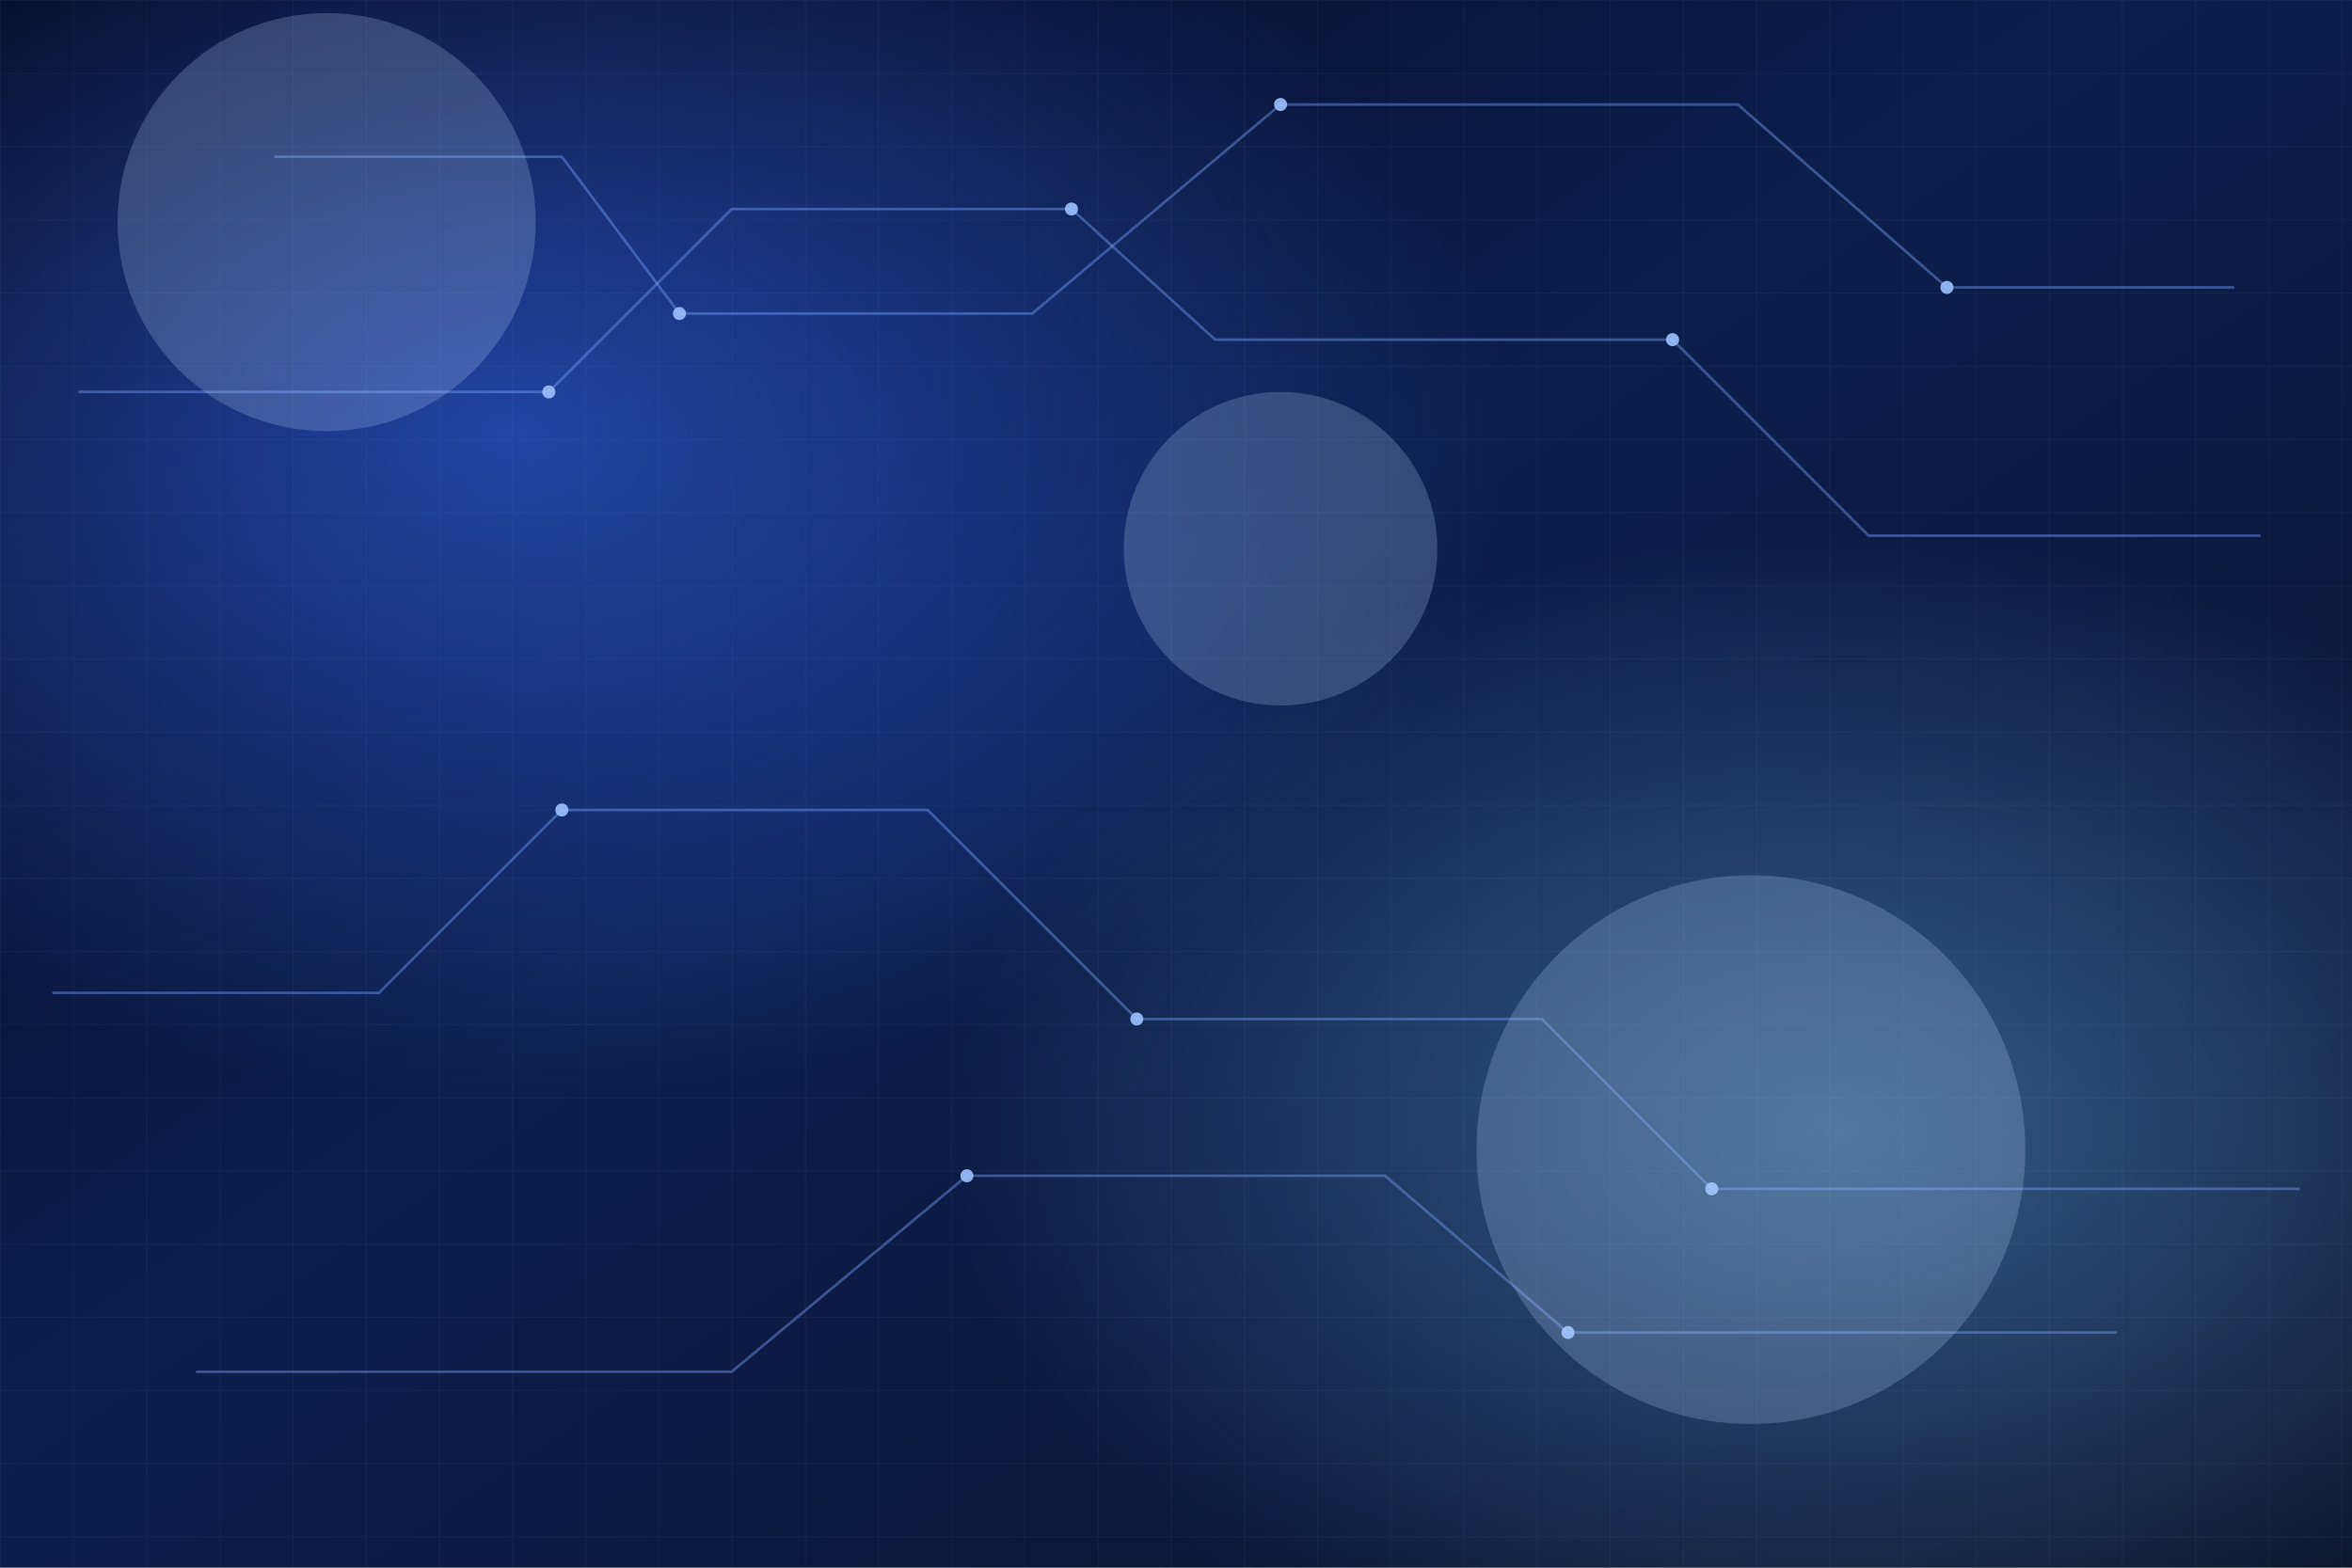
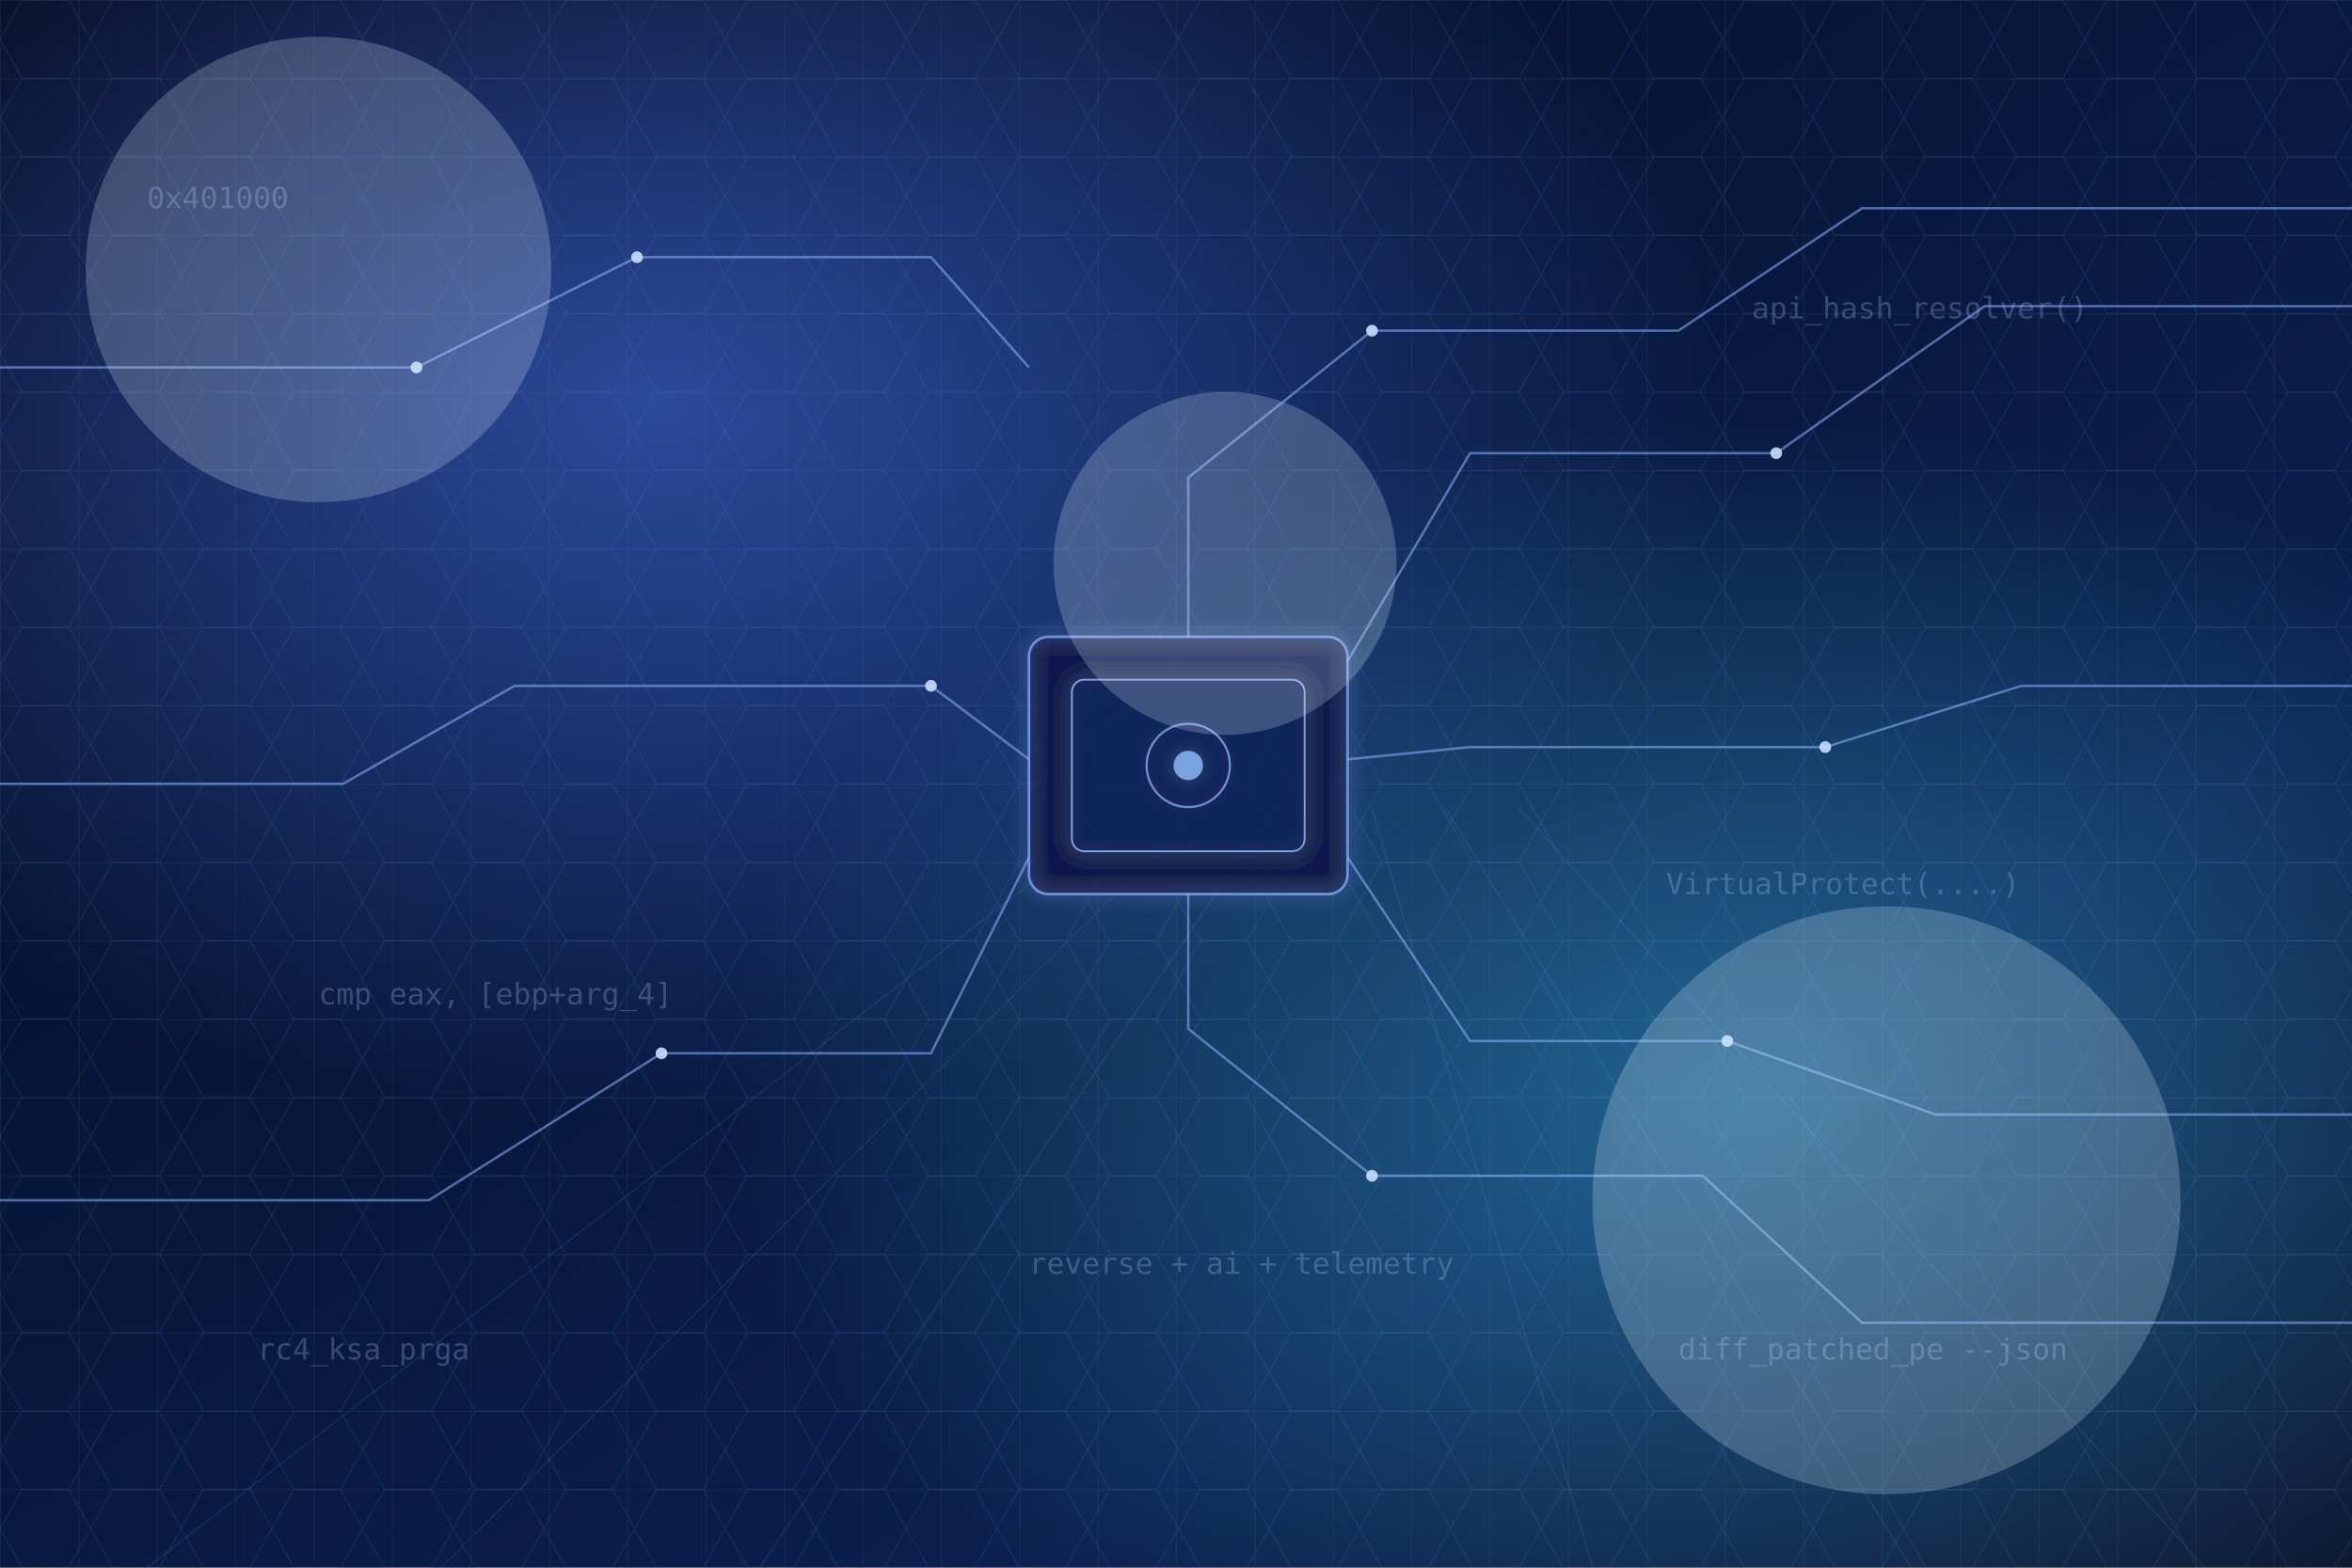
- <svg xmlns="http://www.w3.org/2000/svg" viewBox="0 0 1800 1200" preserveAspectRatio="xMidYMid slice">
+ <svg xmlns="http://www.w3.org/2000/svg" viewBox="0 0 1920 1280" preserveAspectRatio="xMidYMid slice">
  <defs>
    <linearGradient id="bg" x1="0" y1="0" x2="1" y2="1">
-       <stop offset="0%" stop-color="#020617" />
-       <stop offset="45%" stop-color="#0b1f4d" />
-       <stop offset="100%" stop-color="#0a1128" />
+       <stop offset="0%" stop-color="#030817" />
+       <stop offset="38%" stop-color="#071739" />
+       <stop offset="72%" stop-color="#0b1f4f" />
+       <stop offset="100%" stop-color="#0b1129" />
    </linearGradient>
-     <radialGradient id="glowA" cx="22%" cy="28%" r="42%">
-       <stop offset="0%" stop-color="#3a6cff" stop-opacity="0.55" />
-       <stop offset="100%" stop-color="#3a6cff" stop-opacity="0" />
+     <radialGradient id="flareA" cx="28%" cy="26%" r="45%">
+       <stop offset="0%" stop-color="#4f7dff" stop-opacity="0.52" />
+       <stop offset="100%" stop-color="#4f7dff" stop-opacity="0" />
    </radialGradient>
-     <radialGradient id="glowB" cx="78%" cy="72%" r="38%">
-       <stop offset="0%" stop-color="#73c3ff" stop-opacity="0.4" />
-       <stop offset="100%" stop-color="#73c3ff" stop-opacity="0" />
+     <radialGradient id="flareB" cx="74%" cy="70%" r="43%">
+       <stop offset="0%" stop-color="#4ad8ff" stop-opacity="0.38" />
+       <stop offset="100%" stop-color="#4ad8ff" stop-opacity="0" />
    </radialGradient>
-     <pattern id="grid" width="56" height="56" patternUnits="userSpaceOnUse">
-       <path d="M56 0H0V56" fill="none" stroke="#94a3b8" stroke-opacity="0.1" stroke-width="1" />
+     <pattern id="grid" width="64" height="64" patternUnits="userSpaceOnUse">
+       <path d="M64 0H0V64" fill="none" stroke="#9bb2d5" stroke-opacity="0.12" stroke-width="1" />
    </pattern>
+     <pattern id="hex" width="74" height="64" patternUnits="userSpaceOnUse">
+       <path d="M18 0L56 0L74 32L56 64L18 64L0 32Z" fill="none" stroke="#84a6ff" stroke-opacity="0.11" stroke-width="1" />
+     </pattern>
+     <filter id="softGlow" x="-30%" y="-30%" width="160%" height="160%">
+       <feGaussianBlur stdDeviation="7" result="blur" />
+       <feMerge>
+         <feMergeNode in="blur" />
+         <feMergeNode in="SourceGraphic" />
+       </feMerge>
+     </filter>
  </defs>
-   <rect width="1800" height="1200" fill="url(#bg)" />
-   <rect width="1800" height="1200" fill="url(#grid)" />
-   <rect width="1800" height="1200" fill="url(#glowA)" />
-   <rect width="1800" height="1200" fill="url(#glowB)" />
-   <g stroke="#7aa2ff" stroke-opacity="0.42" stroke-width="2" fill="none">
-     <path d="M60 300H420L560 160H820L930 260H1280L1430 410H1730" />
-     <path d="M40 760H290L430 620H710L870 780H1180L1310 910H1760" />
-     <path d="M150 1050H560L740 900H1060L1200 1020H1620" />
-     <path d="M210 120H430L520 240H790L980 80H1330L1490 220H1710" />
+   <rect width="1920" height="1280" fill="url(#bg)" />
+   <rect width="1920" height="1280" fill="url(#grid)" />
+   <rect width="1920" height="1280" fill="url(#hex)" />
+   <rect width="1920" height="1280" fill="url(#flareA)" />
+   <rect width="1920" height="1280" fill="url(#flareB)" />
+   <g stroke="#76a8ff" stroke-opacity="0.12" stroke-width="1.2">
+     <path d="M120 1280L920 660" />
+     <path d="M360 1280L980 660" />
+     <path d="M620 1280L1040 660" />
+     <path d="M1300 1280L1120 660" />
+     <path d="M1560 1280L1180 660" />
+     <path d="M1800 1280L1240 660" />
  </g>
-   <g fill="#9dc0ff" fill-opacity="0.9">
-     <circle cx="420" cy="300" r="5" />
-     <circle cx="820" cy="160" r="5" />
-     <circle cx="1280" cy="260" r="5" />
-     <circle cx="430" cy="620" r="5" />
-     <circle cx="870" cy="780" r="5" />
-     <circle cx="1310" cy="910" r="5" />
-     <circle cx="740" cy="900" r="5" />
-     <circle cx="1200" cy="1020" r="5" />
-     <circle cx="520" cy="240" r="5" />
-     <circle cx="980" cy="80" r="5" />
-     <circle cx="1490" cy="220" r="5" />
+   <g filter="url(#softGlow)">
+     <rect x="840" y="520" width="260" height="210" rx="16" fill="#0d1b45" fill-opacity="0.55" stroke="#86abff" stroke-opacity="0.75" stroke-width="2.2" />
+     <rect x="875" y="555" width="190" height="140" rx="10" fill="#11285f" fill-opacity="0.7" stroke="#9ec1ff" stroke-opacity="0.8" stroke-width="1.5" />
+     <circle cx="970" cy="625" r="34" fill="none" stroke="#8ec1ff" stroke-opacity="0.7" stroke-width="1.8" />
+     <circle cx="970" cy="625" r="12" fill="#8ec1ff" fill-opacity="0.8" />
  </g>
-   <g fill="#c0dcff" fill-opacity="0.22">
-     <circle cx="250" cy="170" r="160" />
-     <circle cx="1340" cy="880" r="210" />
-     <circle cx="980" cy="420" r="120" />
+   <g stroke="#8fb5ff" stroke-opacity="0.55" stroke-width="2" fill="none">
+     <path d="M0 300H340L520 210H760L840 300" />
+     <path d="M0 640H280L420 560H760L840 620" />
+     <path d="M0 980H350L540 860H760L840 700" />
+     <path d="M1920 250H1620L1450 370H1200L1100 540" />
+     <path d="M1920 560H1650L1490 610H1200L1100 620" />
+     <path d="M1920 910H1580L1410 850H1200L1100 700" />
+     <path d="M970 520V390L1120 270H1370L1520 170H1920" />
+     <path d="M970 730V840L1120 960H1390L1520 1080H1920" />
+   </g>
+   <g fill="#c8ddff" fill-opacity="0.9">
+     <circle cx="340" cy="300" r="4.8" />
+     <circle cx="520" cy="210" r="4.8" />
+     <circle cx="760" cy="560" r="4.8" />
+     <circle cx="540" cy="860" r="4.8" />
+     <circle cx="1450" cy="370" r="4.8" />
+     <circle cx="1490" cy="610" r="4.8" />
+     <circle cx="1410" cy="850" r="4.8" />
+     <circle cx="1120" cy="270" r="4.8" />
+     <circle cx="1120" cy="960" r="4.8" />
+   </g>
+   <g fill="#b9d2ff" fill-opacity="0.26" font-family="monospace" font-size="24">
+     <text x="120" y="170">0x401000</text>
+     <text x="260" y="820">cmp eax, [ebp+arg_4]</text>
+     <text x="1430" y="260">api_hash_resolver()</text>
+     <text x="1360" y="730">VirtualProtect(....)</text>
+     <text x="210" y="1110">rc4_ksa_prga</text>
+     <text x="1370" y="1110">diff_patched_pe --json</text>
+     <text x="840" y="1040">reverse + ai + telemetry</text>
+   </g>
+   <g fill="#dff2ff" fill-opacity="0.22">
+     <circle cx="260" cy="220" r="190" />
+     <circle cx="1540" cy="980" r="240" />
+     <circle cx="1000" cy="460" r="140" />
  </g>
</svg>
